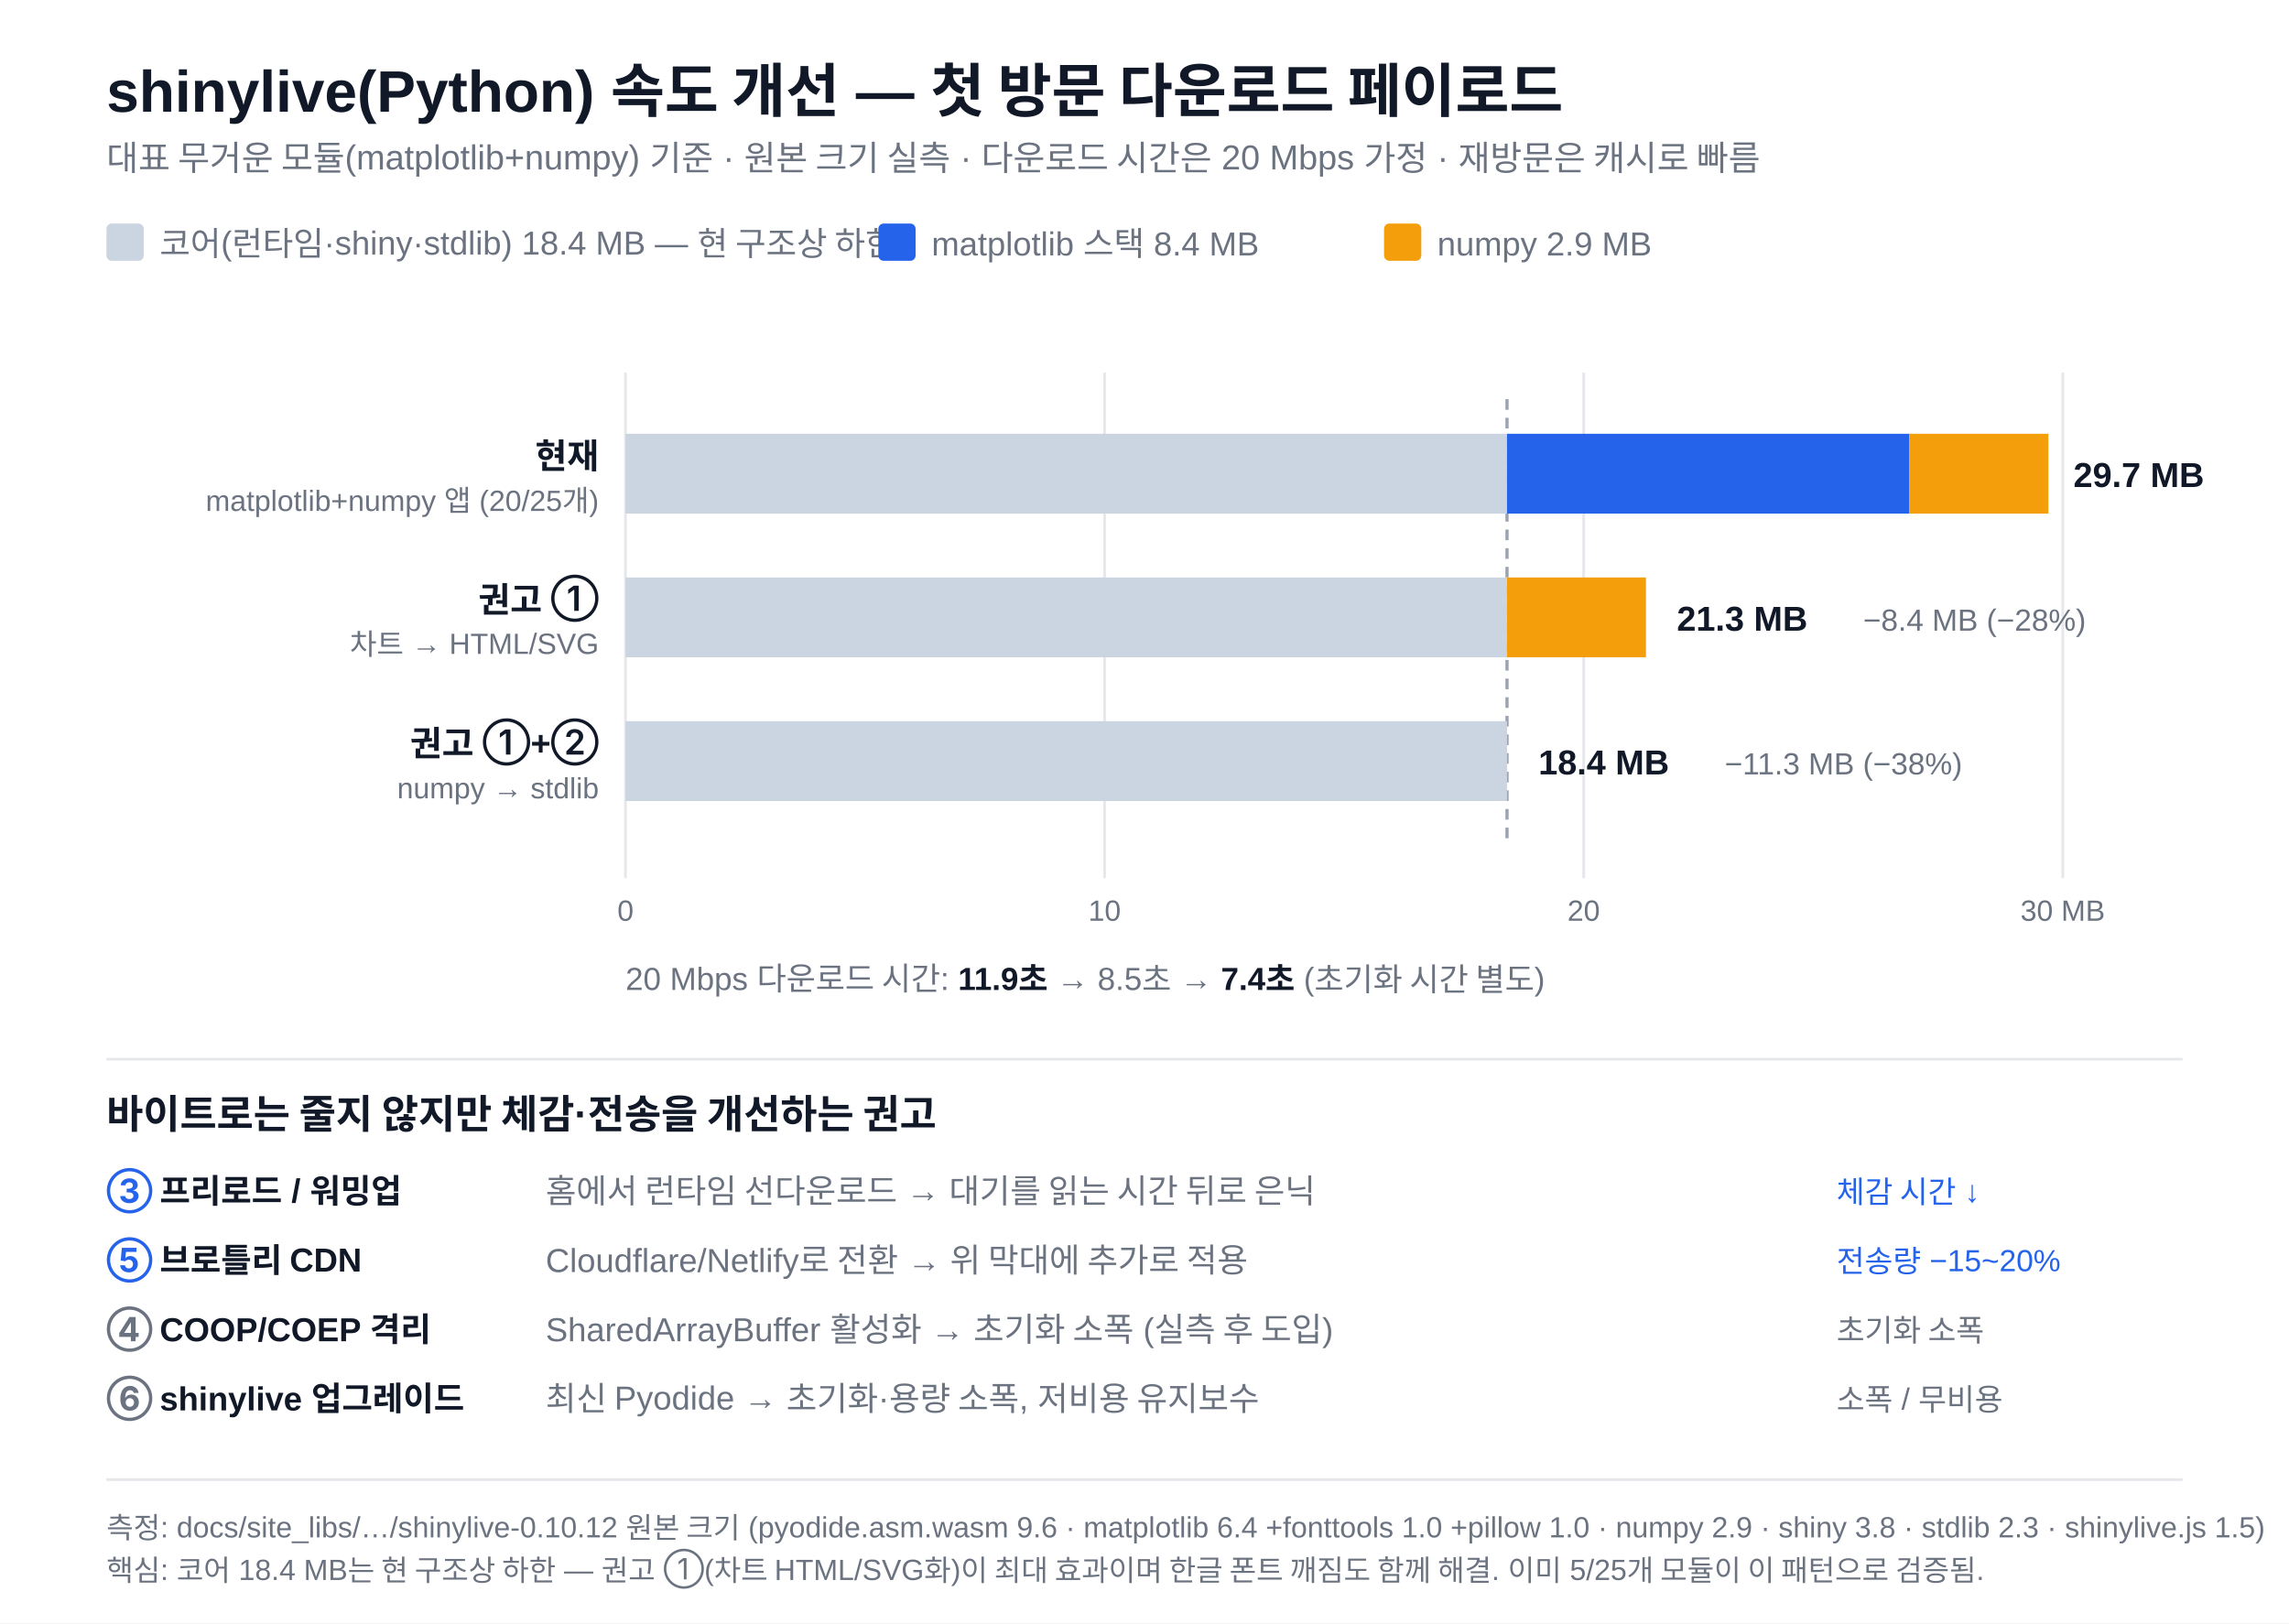
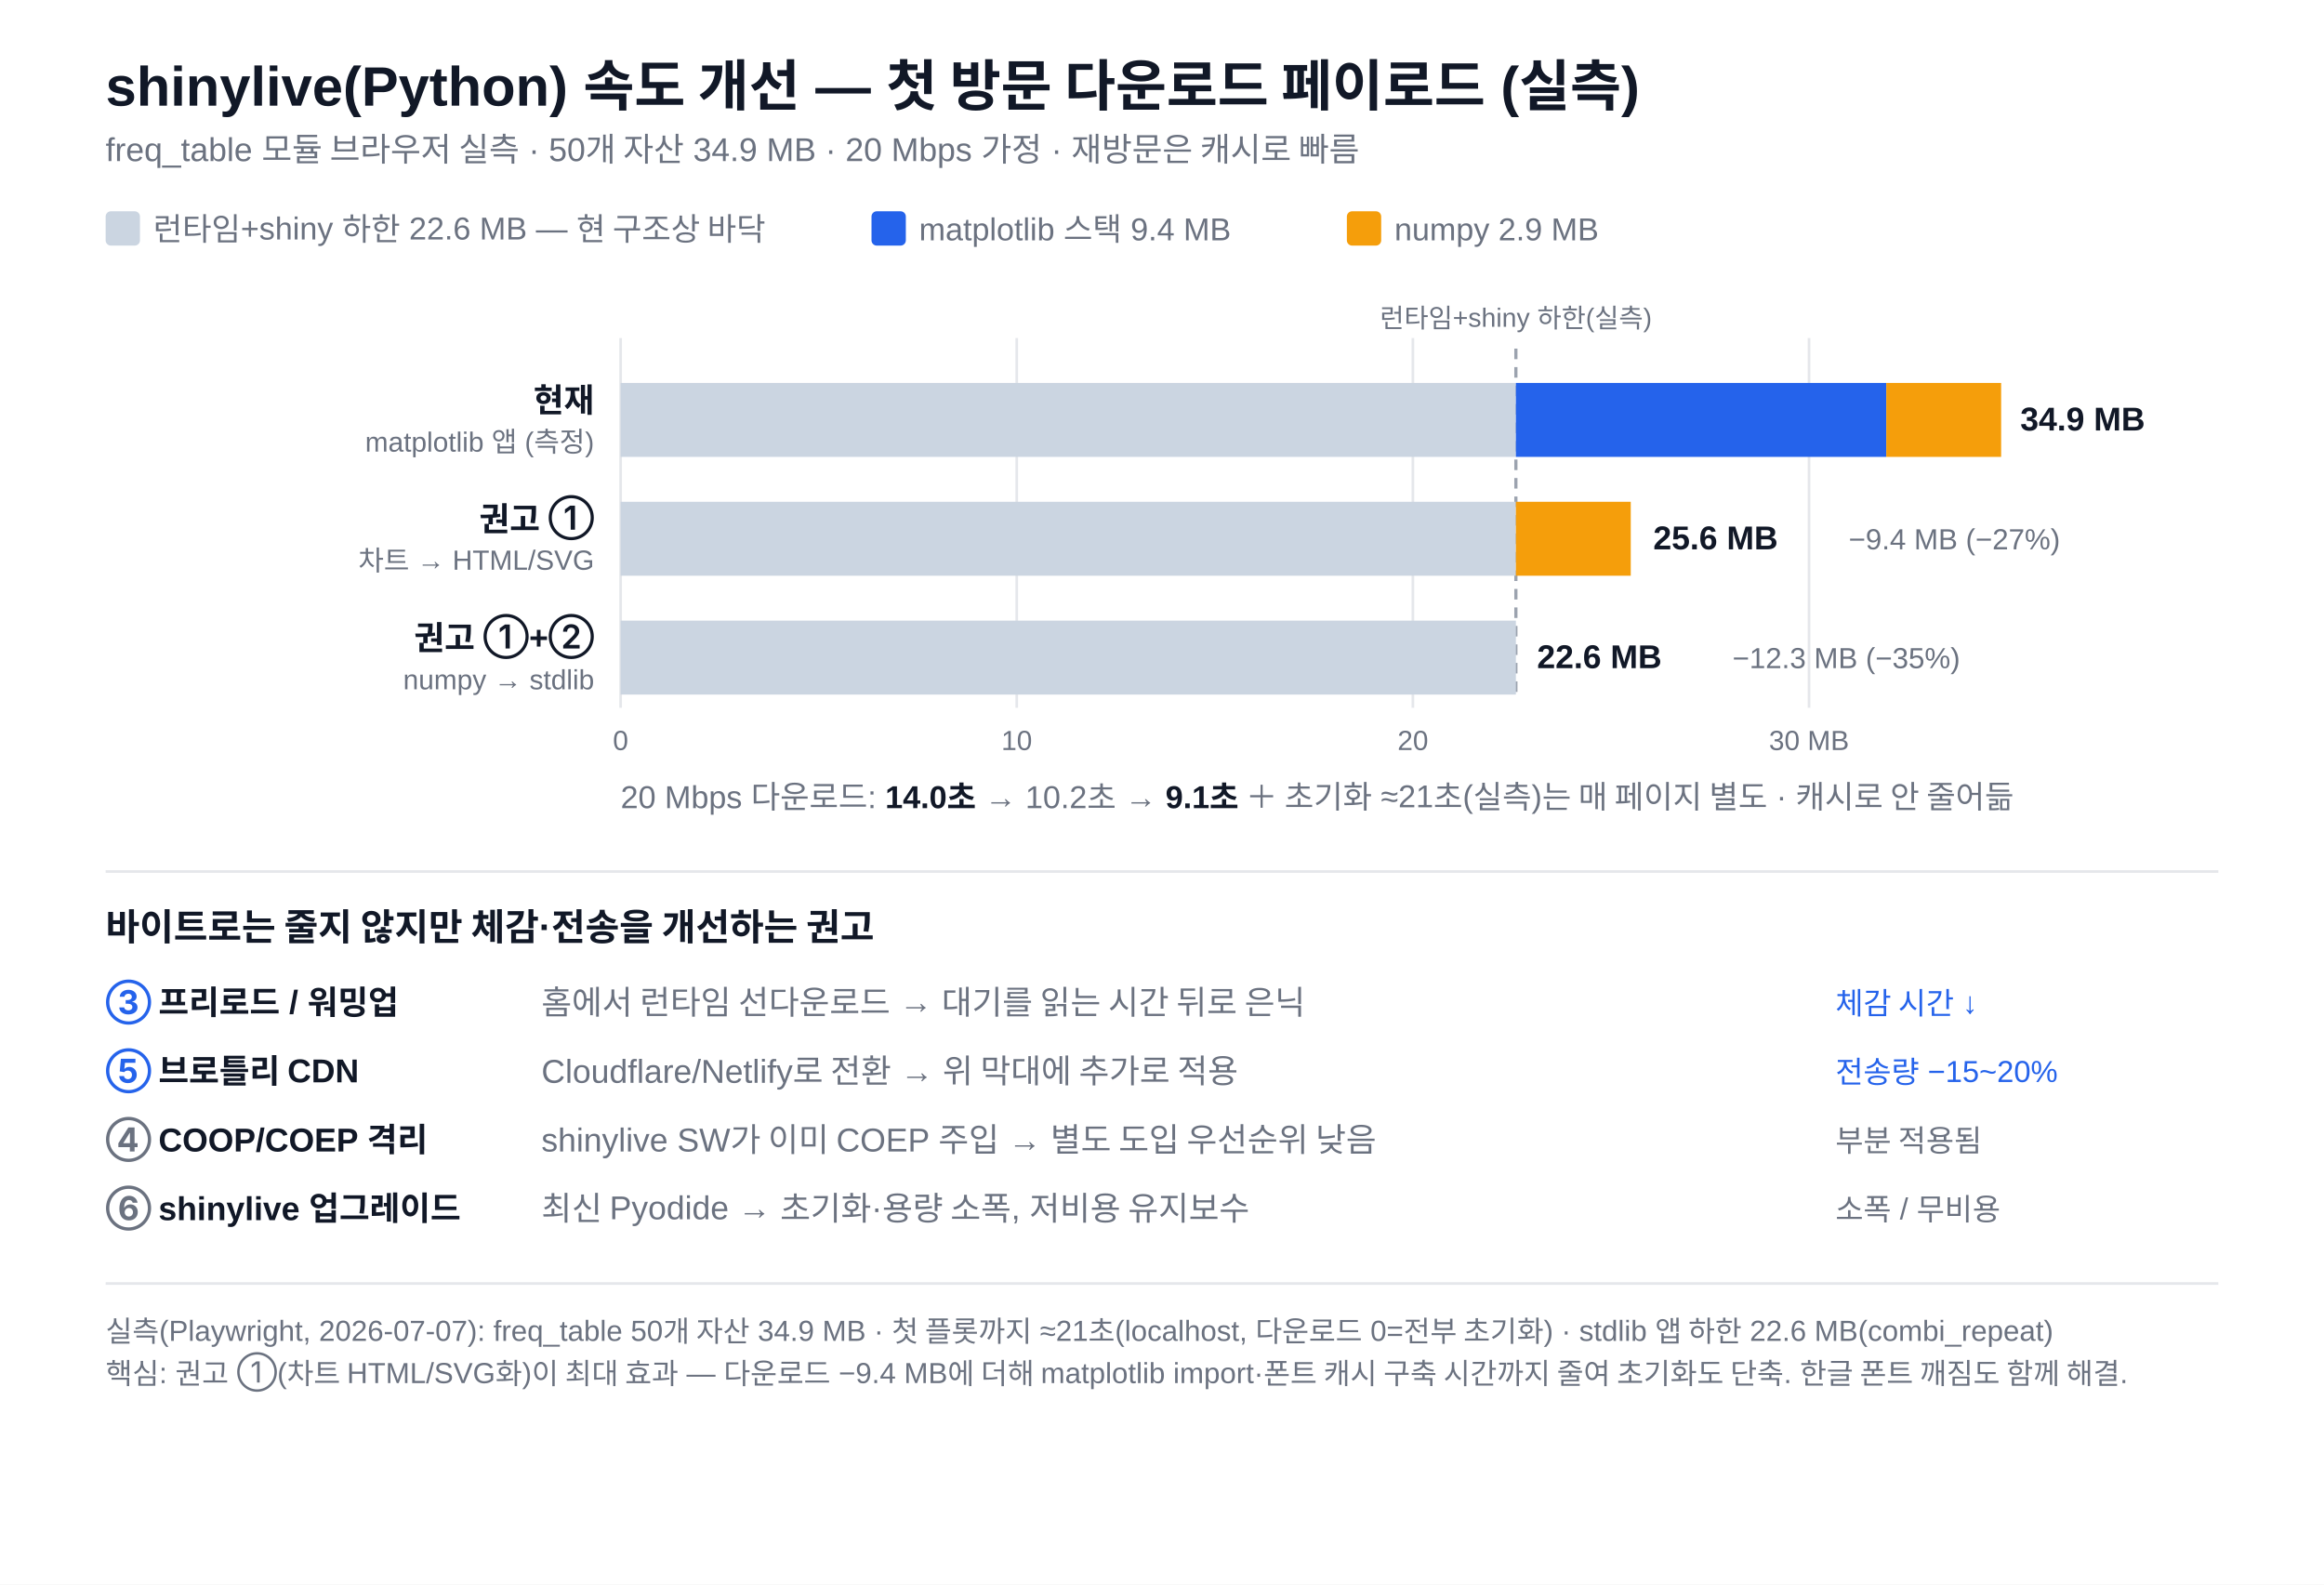
- <svg xmlns="http://www.w3.org/2000/svg" viewBox="0 0 860 610" font-family="-apple-system, BlinkMacSystemFont, 'Segoe UI', 'Helvetica Neue', Arial, sans-serif">
+ <svg xmlns="http://www.w3.org/2000/svg" viewBox="0 0 880 600" font-family="-apple-system, BlinkMacSystemFont, 'Segoe UI', 'Helvetica Neue', Arial, sans-serif">
  <style>
-     .bg   { fill: #ffffff; }
-     .ink  { fill: #111827; }
-     .muted{ fill: #6b7280; }
-     .rule { stroke: #e5e7eb; }
-     .refl { stroke: #9ca3af; }
-     .core { fill: #cbd5e1; }
-     .mpl  { fill: #2563eb; }
-     .np   { fill: #f59e0b; }
-     @media (prefers-color-scheme: dark) {
-       .bg    { fill: #0b0f19; }
-       .ink   { fill: #e5e7eb; }
-       .muted { fill: #9ca3af; }
-       .rule  { stroke: #1f2937; }
-       .refl  { stroke: #6b7280; }
-       .core  { fill: #475569; }
+     .bg{fill:#fff}.ink{fill:#111827}.muted{fill:#6b7280}
+     .rule{stroke:#e5e7eb}.refl{stroke:#9ca3af}
+     .core{fill:#cbd5e1}.mpl{fill:#2563eb}.np{fill:#f59e0b}
+     @media (prefers-color-scheme: dark){
+       .bg{fill:#0b0f19}.ink{fill:#e5e7eb}.muted{fill:#9ca3af}
+       .rule{stroke:#1f2937}.refl{stroke:#6b7280}.core{fill:#475569}
    }
  </style>
-   <rect class="bg" x="0" y="0" width="860" height="610" />
-   <text class="ink" x="40" y="42" font-size="22" font-weight="700">shinylive(Python) 속도 개선 — 첫 방문 다운로드 페이로드</text>
-   <text class="muted" x="40" y="64" font-size="13">대표 무거운 모듈(matplotlib+numpy) 기준 · 원본 크기 실측 · 다운로드 시간은 20 Mbps 가정 · 재방문은 캐시로 빠름</text>
-   <g font-size="12.5">
-     <rect class="core" x="40" y="84" width="14" height="14" rx="2" />
-     <text class="muted" x="60" y="96">코어(런타임·shiny·stdlib) 18.4 MB — 현 구조상 하한</text>
-     <rect class="mpl" x="330" y="84" width="14" height="14" rx="2" />
-     <text class="muted" x="350" y="96">matplotlib 스택 8.4 MB</text>
-     <rect class="np" x="520" y="84" width="14" height="14" rx="2" />
-     <text class="muted" x="540" y="96">numpy 2.9 MB</text>
+   <rect class="bg" x="0" y="0" width="880" height="600" />
+   <text class="ink" x="40" y="40" font-size="21" font-weight="700">shinylive(Python) 속도 개선 — 첫 방문 다운로드 페이로드 (실측)</text>
+   <text class="muted" x="40" y="61" font-size="12.5">freq_table 모듈 브라우저 실측 · 50개 자산 34.9 MB · 20 Mbps 가정 · 재방문은 캐시로 빠름</text>
+   <g font-size="12">
+     <rect class="core" x="40" y="80" width="13" height="13" rx="2" />
+     <text class="muted" x="58" y="91">런타임+shiny 하한 22.6 MB — 현 구조상 바닥</text>
+     <rect class="mpl" x="330" y="80" width="13" height="13" rx="2" />
+     <text class="muted" x="348" y="91">matplotlib 스택 9.4 MB</text>
+     <rect class="np" x="510" y="80" width="13" height="13" rx="2" />
+     <text class="muted" x="528" y="91">numpy 2.9 MB</text>
  </g>
  <g class="rule" stroke-width="1">
-     <line x1="235" y1="140" x2="235" y2="330" />
-     <line x1="415" y1="140" x2="415" y2="330" />
-     <line x1="595" y1="140" x2="595" y2="330" />
-     <line x1="775" y1="140" x2="775" y2="330" />
+     <line x1="235" y1="128" x2="235" y2="268" />
+     <line x1="385" y1="128" x2="385" y2="268" />
+     <line x1="535" y1="128" x2="535" y2="268" />
+     <line x1="685" y1="128" x2="685" y2="268" />
  </g>
-   <g class="muted" font-size="11" text-anchor="middle">
-     <text x="235" y="346">0</text>
-     <text x="415" y="346">10</text>
-     <text x="595" y="346">20</text>
-     <text x="775" y="346">30 MB</text>
+   <g class="muted" font-size="10.5" text-anchor="middle">
+     <text x="235" y="284">0</text>
+     <text x="385" y="284">10</text>
+     <text x="535" y="284">20</text>
+     <text x="685" y="284">30 MB</text>
  </g>
-   <line class="refl" x1="566.2" y1="150" x2="566.2" y2="316" stroke-width="1.2" stroke-dasharray="4 3" />
-   <text class="ink" x="225" y="176" font-size="13" font-weight="600" text-anchor="end">현재</text>
-   <text class="muted" x="225" y="192" font-size="11" text-anchor="end">matplotlib+numpy 앱 (20/25개)</text>
-   <rect class="core" x="235" y="163" width="331.2" height="30" />
-   <rect class="mpl" x="566.2" y="163" width="151.2" height="30" />
-   <rect class="np" x="717.4" y="163" width="52.2" height="30" />
-   <text class="ink" x="779" y="183" font-size="13" font-weight="700">29.7 MB</text>
-   <text class="ink" x="225" y="230" font-size="13" font-weight="600" text-anchor="end">권고 ①</text>
-   <text class="muted" x="225" y="246" font-size="11" text-anchor="end">차트 → HTML/SVG</text>
-   <rect class="core" x="235" y="217" width="331.2" height="30" />
-   <rect class="np" x="566.2" y="217" width="52.2" height="30" />
-   <text class="ink" x="630" y="237" font-size="13" font-weight="700">21.3 MB</text>
-   <text class="muted" x="700" y="237" font-size="11.5">−8.4 MB (−28%)</text>
-   <text class="ink" x="225" y="284" font-size="13" font-weight="600" text-anchor="end">권고 ①+②</text>
-   <text class="muted" x="225" y="300" font-size="11" text-anchor="end">numpy → stdlib</text>
-   <rect class="core" x="235" y="271" width="331.2" height="30" />
-   <text class="ink" x="578" y="291" font-size="13" font-weight="700">18.4 MB</text>
-   <text class="muted" x="648" y="291" font-size="11.5">−11.3 MB (−38%)</text>
-   <text class="muted" x="235" y="372" font-size="12">
-     20 Mbps 다운로드 시간:  <tspan class="ink" font-weight="600">11.9초</tspan>  →  8.5초  →  <tspan class="ink" font-weight="600">7.4초</tspan>   (초기화 시간 별도)
-   </text>
-   <line class="rule" x1="40" y1="398" x2="820" y2="398" stroke-width="1" />
-   <text class="ink" x="40" y="424" font-size="15" font-weight="700">바이트로는 줄지 않지만 체감·전송을 개선하는 권고</text>
+   <line class="refl" x1="574" y1="132" x2="574" y2="263" stroke-width="1.2" stroke-dasharray="4 3" />
+   <text class="muted" x="574" y="124" font-size="10" text-anchor="middle">런타임+shiny 하한(실측)</text>
+   <text class="ink" x="225" y="156" font-size="12.5" font-weight="600" text-anchor="end">현재</text>
+   <text class="muted" x="225" y="171" font-size="10.5" text-anchor="end">matplotlib 앱 (측정)</text>
+   <rect class="core" x="235" y="145" width="339" height="28" />
+   <rect class="mpl" x="574" y="145" width="140.25" height="28" />
+   <rect class="np" x="714.25" y="145" width="43.5" height="28" />
+   <text class="ink" x="765" y="163" font-size="12.5" font-weight="700">34.9 MB</text>
+   <text class="ink" x="225" y="201" font-size="12.5" font-weight="600" text-anchor="end">권고 ①</text>
+   <text class="muted" x="225" y="216" font-size="10.5" text-anchor="end">차트 → HTML/SVG</text>
+   <rect class="core" x="235" y="190" width="339" height="28" />
+   <rect class="np" x="574" y="190" width="43.5" height="28" />
+   <text class="ink" x="626" y="208" font-size="12.5" font-weight="700">25.6 MB</text>
+   <text class="muted" x="700" y="208" font-size="11">−9.4 MB (−27%)</text>
+   <text class="ink" x="225" y="246" font-size="12.5" font-weight="600" text-anchor="end">권고 ①+②</text>
+   <text class="muted" x="225" y="261" font-size="10.5" text-anchor="end">numpy → stdlib</text>
+   <rect class="core" x="235" y="235" width="339" height="28" />
+   <text class="ink" x="582" y="253" font-size="12.5" font-weight="700">22.6 MB</text>
+   <text class="muted" x="656" y="253" font-size="11">−12.3 MB (−35%)</text>
+   <text class="muted" x="235" y="306" font-size="12">20 Mbps 다운로드: <tspan class="ink" font-weight="600">14.0초</tspan> → 10.2초 → <tspan class="ink" font-weight="600">9.1초</tspan>  ＋ 초기화 ≈21초(실측)는 매 페이지 별도 · 캐시로 안 줄어듦</text>
+   <line class="rule" x1="40" y1="330" x2="840" y2="330" stroke-width="1" />
+   <text class="ink" x="40" y="356" font-size="14" font-weight="700">바이트로는 줄지 않지만 체감·전송을 개선하는 권고</text>
  <g font-size="12.5">
-     <text class="mpl" x="40" y="452" font-weight="700">③</text>
-     <text class="ink" x="60" y="452" font-weight="600">프리로드 / 워밍업</text>
-     <text class="muted" x="205" y="452">홈에서 런타임 선다운로드 → 대기를 읽는 시간 뒤로 은닉</text>
-     <text class="mpl" x="690" y="452" font-size="11.5">체감 시간 ↓</text>
-     <text class="mpl" x="40" y="478" font-weight="700">⑤</text>
-     <text class="ink" x="60" y="478" font-weight="600">브로틀리 CDN</text>
-     <text class="muted" x="205" y="478">Cloudflare/Netlify로 전환 → 위 막대에 추가로 적용</text>
-     <text class="mpl" x="690" y="478" font-size="11.5">전송량 −15~20%</text>
-     <text class="muted" x="40" y="504" font-weight="700">④</text>
-     <text class="ink" x="60" y="504" font-weight="600">COOP/COEP 격리</text>
-     <text class="muted" x="205" y="504">SharedArrayBuffer 활성화 → 초기화 소폭 (실측 후 도입)</text>
-     <text class="muted" x="690" y="504" font-size="11.5">초기화 소폭</text>
-     <text class="muted" x="40" y="530" font-weight="700">⑥</text>
-     <text class="ink" x="60" y="530" font-weight="600">shinylive 업그레이드</text>
-     <text class="muted" x="205" y="530">최신 Pyodide → 초기화·용량 소폭, 저비용 유지보수</text>
-     <text class="muted" x="690" y="530" font-size="11.5">소폭 / 무비용</text>
+     <text class="mpl" x="40" y="384" font-weight="700">③</text>
+     <text class="ink" x="60" y="384" font-weight="600">프리로드 / 워밍업</text>
+     <text class="muted" x="205" y="384">홈에서 런타임 선다운로드 → 대기를 읽는 시간 뒤로 은닉</text>
+     <text class="mpl" x="695" y="384" font-size="11.5">체감 시간 ↓</text>
+     <text class="mpl" x="40" y="410" font-weight="700">⑤</text>
+     <text class="ink" x="60" y="410" font-weight="600">브로틀리 CDN</text>
+     <text class="muted" x="205" y="410">Cloudflare/Netlify로 전환 → 위 막대에 추가로 적용</text>
+     <text class="mpl" x="695" y="410" font-size="11.5">전송량 −15~20%</text>
+     <text class="muted" x="40" y="436" font-weight="700">④</text>
+     <text class="ink" x="60" y="436" font-weight="600">COOP/COEP 격리</text>
+     <text class="muted" x="205" y="436">shinylive SW가 이미 COEP 주입 → 별도 도입 우선순위 낮음</text>
+     <text class="muted" x="695" y="436" font-size="11.5">부분 적용됨</text>
+     <text class="muted" x="40" y="462" font-weight="700">⑥</text>
+     <text class="ink" x="60" y="462" font-weight="600">shinylive 업그레이드</text>
+     <text class="muted" x="205" y="462">최신 Pyodide → 초기화·용량 소폭, 저비용 유지보수</text>
+     <text class="muted" x="695" y="462" font-size="11.5">소폭 / 무비용</text>
  </g>
-   <line class="rule" x1="40" y1="556" x2="820" y2="556" stroke-width="1" />
-   <text class="muted" x="40" y="578" font-size="11">측정: docs/site_libs/…/shinylive-0.10.12 원본 크기 (pyodide.asm.wasm 9.6 · matplotlib 6.4 +fonttools 1.0 +pillow 1.0 · numpy 2.9 · shiny 3.8 · stdlib 2.3 · shinylive.js 1.5)</text>
-   <text class="muted" x="40" y="594" font-size="11">핵심: 코어 18.4 MB는 현 구조상 하한 — 권고 ①(차트 HTML/SVG화)이 최대 효과이며 한글 폰트 깨짐도 함께 해결. 이미 5/25개 모듈이 이 패턴으로 검증됨.</text>
+   <line class="rule" x1="40" y1="486" x2="840" y2="486" stroke-width="1" />
+   <text class="muted" x="40" y="508" font-size="11">실측(Playwright, 2026-07-07): freq_table 50개 자산 34.9 MB · 첫 플롯까지 ≈21초(localhost, 다운로드 0=전부 초기화) · stdlib 앱 하한 22.6 MB(combi_repeat)</text>
+   <text class="muted" x="40" y="524" font-size="11">핵심: 권고 ①(차트 HTML/SVG화)이 최대 효과 — 다운로드 −9.4 MB에 더해 matplotlib import·폰트 캐시 구축 시간까지 줄여 초기화도 단축. 한글 폰트 깨짐도 함께 해결.</text>
</svg>
